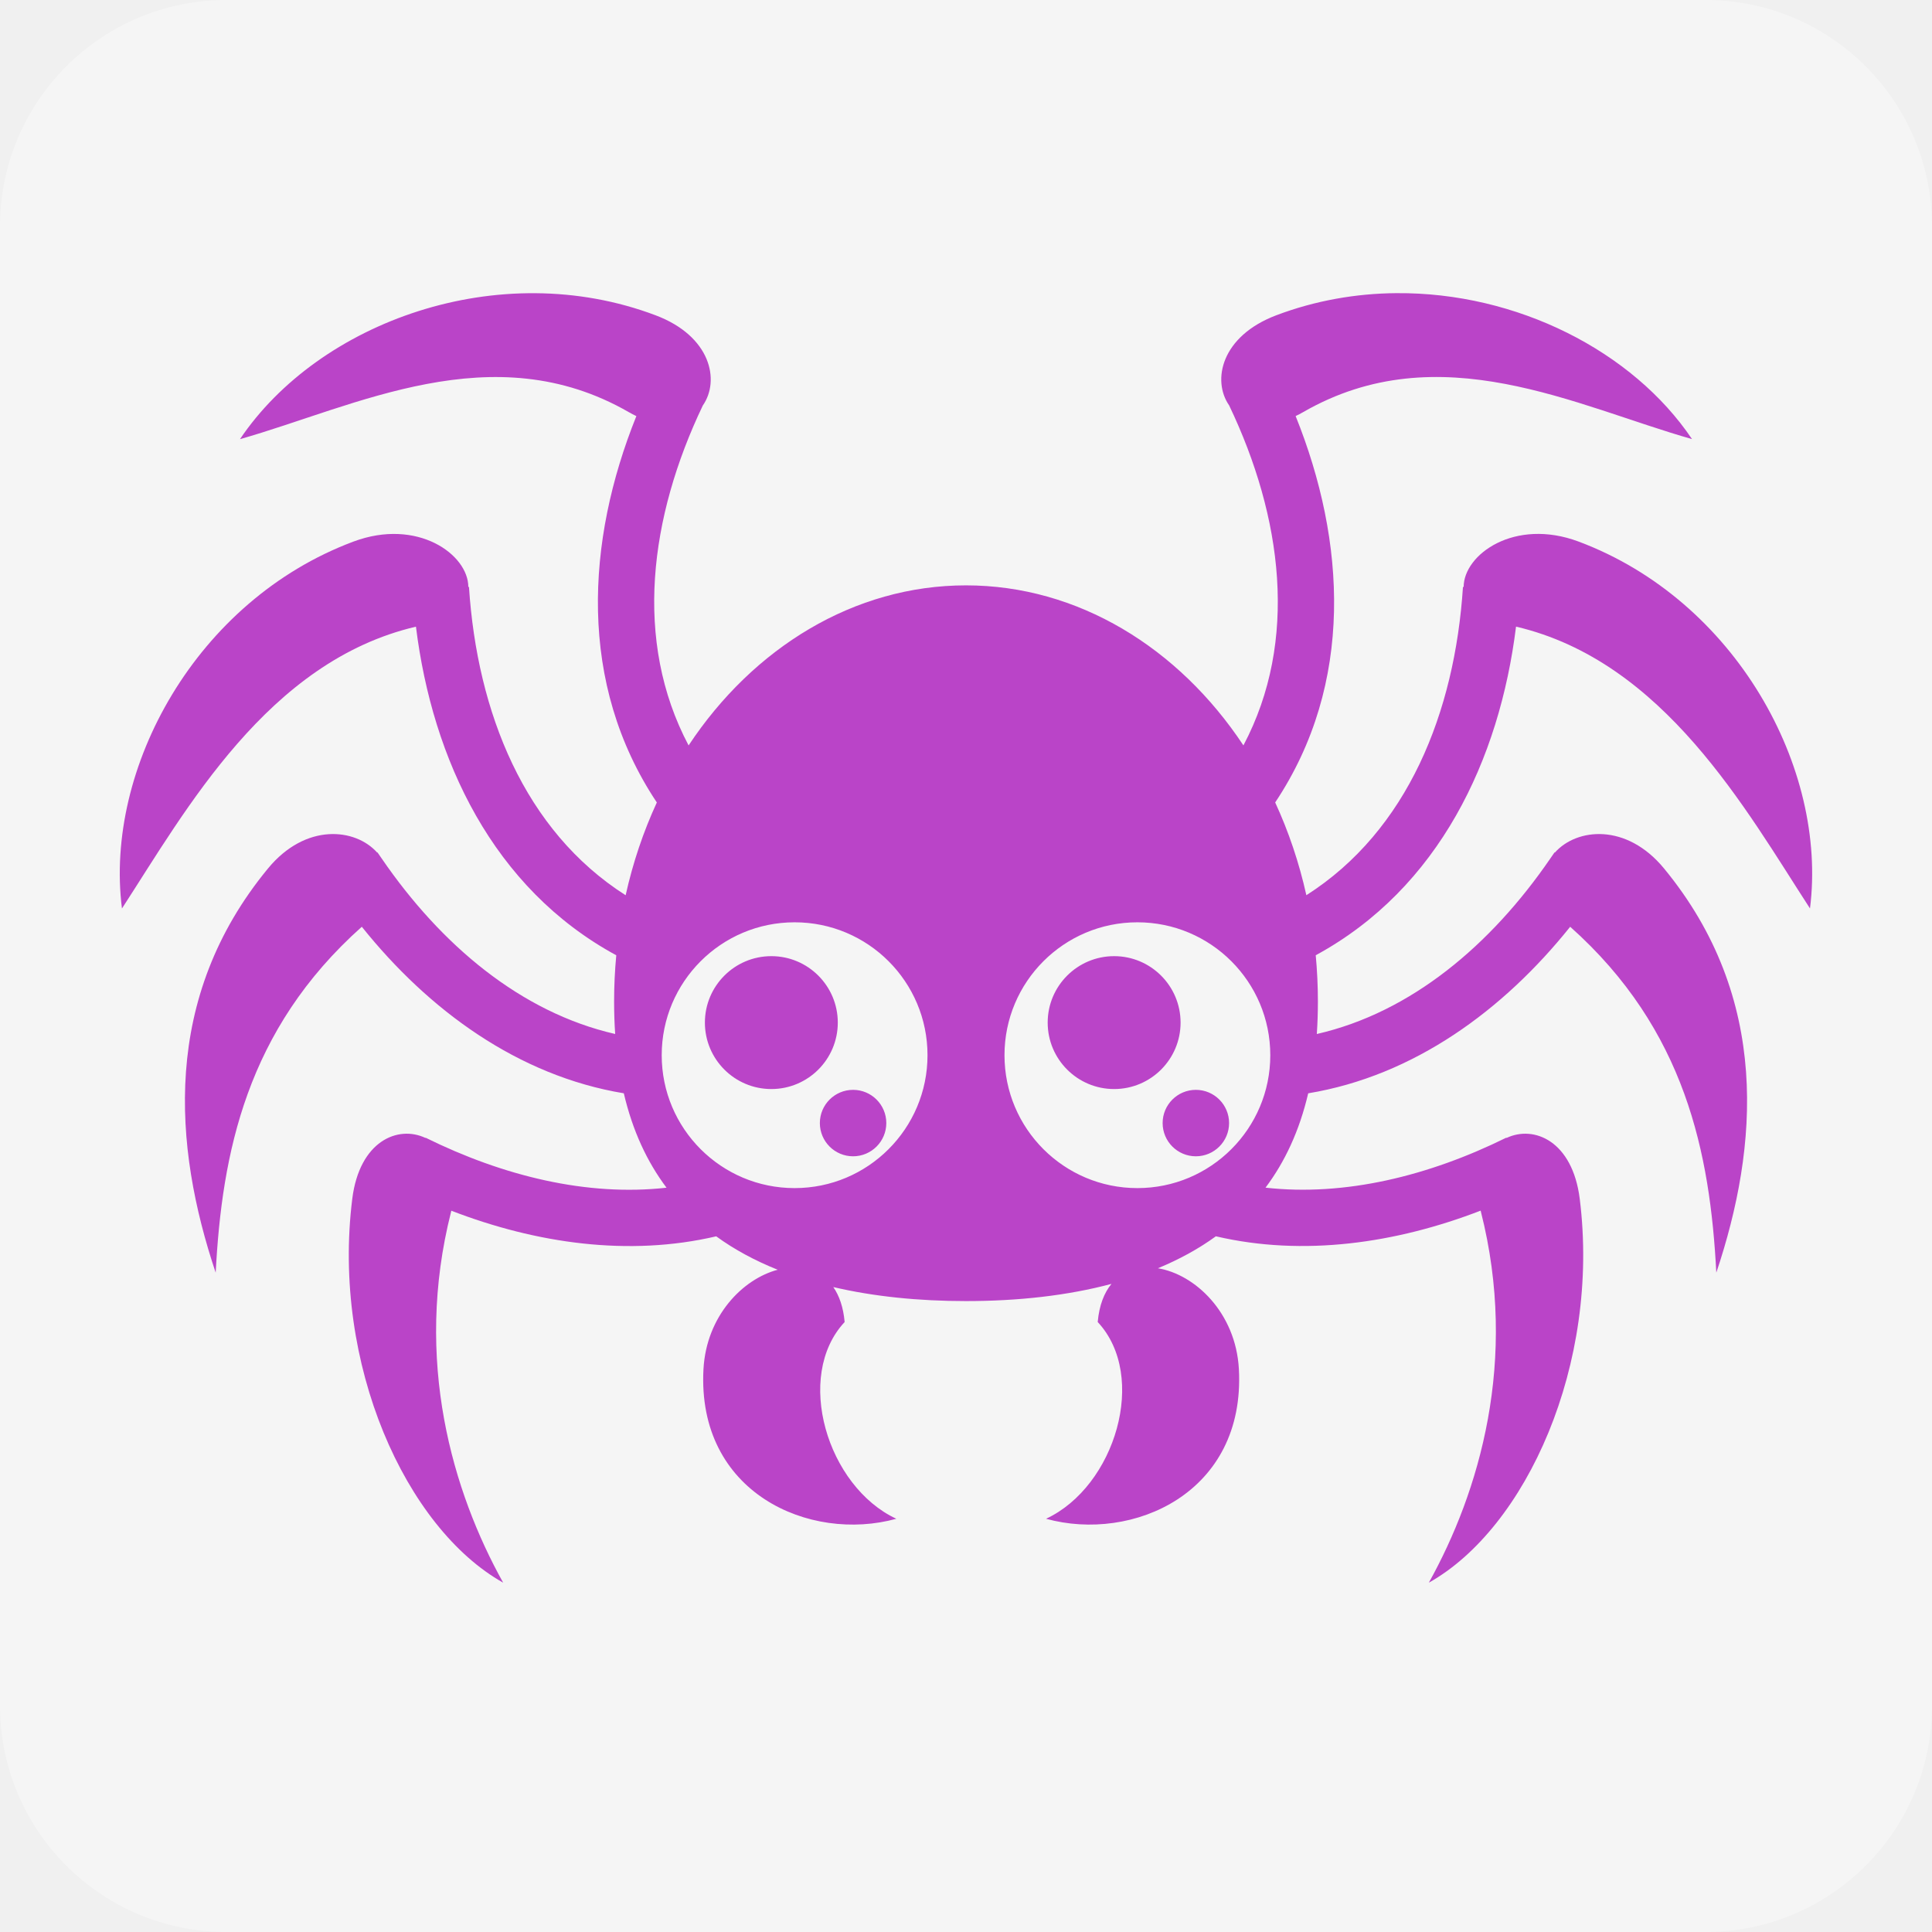
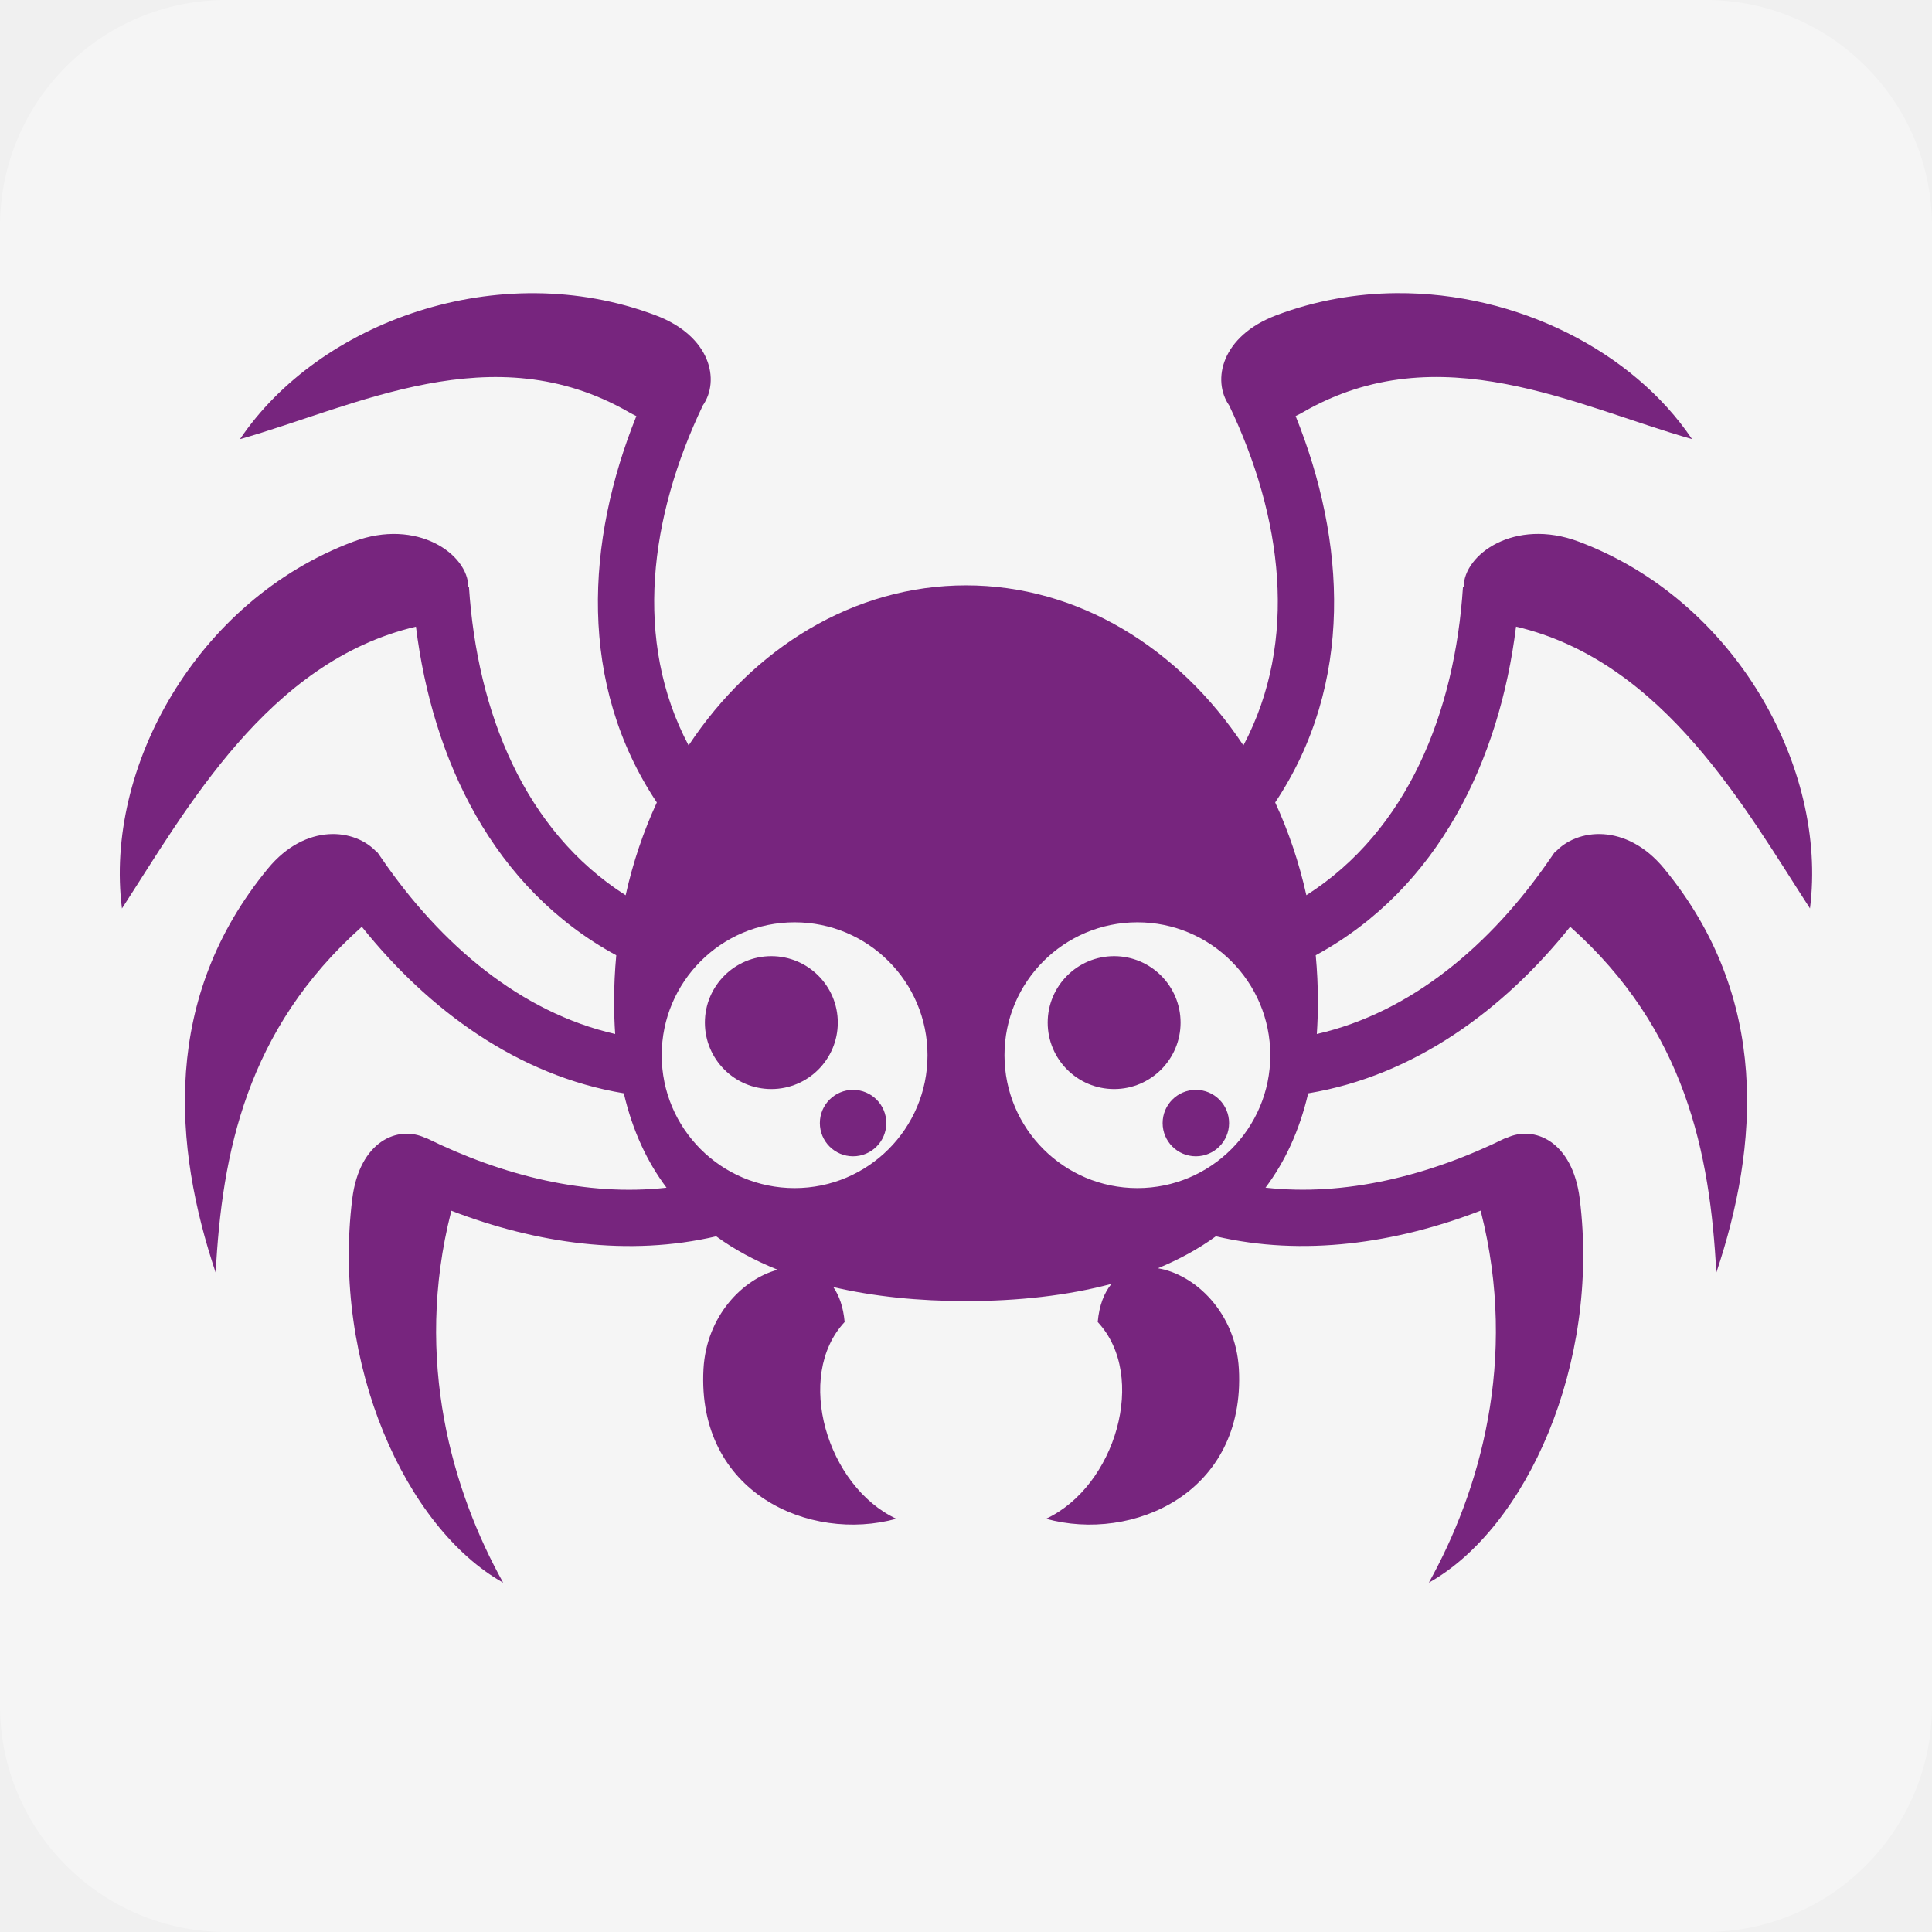
<svg xmlns="http://www.w3.org/2000/svg" style="height: 66px; width: 66px;" viewBox="0 0 512 512">
  <rect fill="#ffffff" fill-opacity="0.33" height="512" width="512" rx="60" ry="60" />
  <g class="" style="touch-action: none;" transform="translate(0,0)">
-     <path d="M370.06 77.686c-10.644.085-21.42 1.936-31.816 5.86-14.63 5.53-17.103 17.274-12.506 23.895 14.11 29.535 18.452 62.364 3.78 90.1-17.168-25.923-43.89-42.415-73.518-42.415-29.626 0-56.347 16.496-73.516 42.42-14.672-27.734-10.335-60.56 3.772-90.09 4.606-6.62 2.138-18.37-12.5-23.894-41.58-15.69-89.25 1.756-110.16 32.82 30.66-8.7 66.99-27.915 103.05-7.155.675.39 1.342.735 1.997 1.045-13.33 33.103-15.584 70.885 5.423 102.39-3.543 7.674-6.336 15.914-8.263 24.588-26.844-17.095-39.352-48.493-41.52-81.71l-.17.01c-.018-8.626-13.526-18.352-30.46-12.02C52.03 159.1 27.61 203.606 32.32 240.76c17.003-26.187 38.658-65.485 77.91-74.688 4.368 35.197 20.396 69.337 53.086 87.086-.373 4.018-.572 8.1-.572 12.246 0 2.983.097 5.85.283 8.614-25.055-5.735-46.175-23.645-61.806-46.41-.038-.06-.084-.12-.124-.18-.353-.516-.72-1.02-1.067-1.54l-.08.05c-5.773-6.48-18.946-7.902-28.93 4.216-28.26 34.29-25.08 73.666-13.86 107.116 1.65-31.567 8.098-64.37 38.725-91.67 17.705 22.113 41.41 39.493 69.43 44.134 2.336 9.984 6.2 18.202 11.322 25.02-21.07 2.364-43.31-3.103-63.85-13.248l-.03.064c-7.296-3.463-17.49.828-19.402 16.125-5.475 43.83 14.19 87.256 39.99 101.73-13.334-23.954-23.805-58.905-13.8-98.31.023-.09.035-.177.057-.267 22.498 8.685 47.02 12.214 70.2 6.79 4.84 3.53 10.313 6.46 16.288 8.858-9.288 2.466-18.875 12.258-19.66 26.29-1.815 32.91 28.185 46.034 51.105 39.704-18.345-8.55-27.09-37.8-13.695-52.14-.348-3.926-1.426-6.985-3.006-9.262C231.57 343.6 243.418 344.8 256 344.8c13.92 0 26.943-1.463 38.55-4.556-1.927 2.343-3.25 5.674-3.646 10.106 13.395 14.34 4.652 43.59-13.693 52.14 22.92 6.33 52.92-6.795 51.104-39.705-.827-14.944-11.646-25.085-21.457-26.68 5.61-2.327 10.77-5.13 15.358-8.474 23.173 5.414 47.688 1.882 70.18-6.802.023.097.035.19.06.287 9.99 39.405-.466 74.34-13.8 98.31 25.8-14.46 45.465-57.885 39.99-101.73-1.912-15.3-12.11-19.59-19.405-16.123l-.04-.082c-20.533 10.14-42.762 15.61-63.825 13.252 5.114-6.814 8.976-15.025 11.31-25.002 28.02-4.637 51.726-22.026 69.43-44.14 30.627 27.3 37.074 60.104 38.725 91.656 11.22-33.45 14.4-72.81-13.86-107.115-9.984-12.11-23.157-10.683-28.93-4.2l-.08-.053c-.347.52-.713 1.025-1.066 1.54-.04.062-.086.12-.125.182-15.633 22.765-36.754 40.682-61.81 46.413.188-2.765.286-5.634.286-8.62 0-4.146-.2-8.233-.572-12.253 32.683-17.75 48.722-51.882 53.08-87.09 39.246 9.22 60.9 48.513 77.9 74.684 4.71-37.155-19.71-81.658-61.334-97.228-16.928-6.326-30.434 3.41-30.447 12.035l-.182-.01c-2.153 33.22-14.666 64.602-41.503 81.698-1.926-8.672-4.72-16.91-8.26-24.582 21.006-31.508 18.75-69.293 5.417-102.398.656-.31 1.324-.656 2-1.047 36.06-20.76 72.405-1.53 103.05 7.155-15.682-23.3-46.416-38.936-78.345-38.68zM210.58 244.42c19.455 0 35.22 15.766 35.22 35.22 0 19.44-15.765 35.22-35.22 35.22-19.44 0-35.22-15.764-35.22-35.22 0-19.44 15.765-35.22 35.22-35.22zm90.84 0c19.44 0 35.22 15.766 35.22 35.22 0 19.44-15.765 35.22-35.22 35.22-19.44 0-35.22-15.764-35.22-35.22 0-19.44 15.765-35.22 35.22-35.22zm-97.006 8.97c-9.72 0-17.61 7.89-17.61 17.61 0 9.72 7.89 17.61 17.61 17.61 9.72 0 17.61-7.89 17.61-17.61 0-9.72-7.89-17.61-17.61-17.61zm90.842 0c-9.72 0-17.61 7.89-17.61 17.61 0 9.72 7.89 17.61 17.61 17.61 9.72 0 17.61-7.89 17.61-17.61 0-9.72-7.89-17.61-17.61-17.61zm-69.182 35.43c-4.86 0-8.804 3.945-8.804 8.805 0 4.86 3.944 8.805 8.804 8.805s8.807-3.945 8.807-8.805c0-4.86-3.946-8.805-8.806-8.805zm90.84 0c-4.86 0-8.805 3.945-8.805 8.805 0 4.86 3.944 8.805 8.804 8.805s8.807-3.945 8.807-8.805c0-4.86-3.946-8.805-8.806-8.805z" fill="#ba44c8" fill-opacity="1" />
+     <path d="M370.06 77.686c-10.644.085-21.42 1.936-31.816 5.86-14.63 5.53-17.103 17.274-12.506 23.895 14.11 29.535 18.452 62.364 3.78 90.1-17.168-25.923-43.89-42.415-73.518-42.415-29.626 0-56.347 16.496-73.516 42.42-14.672-27.734-10.335-60.56 3.772-90.09 4.606-6.62 2.138-18.37-12.5-23.894-41.58-15.69-89.25 1.756-110.16 32.82 30.66-8.7 66.99-27.915 103.05-7.155.675.39 1.342.735 1.997 1.045-13.33 33.103-15.584 70.885 5.423 102.39-3.543 7.674-6.336 15.914-8.263 24.588-26.844-17.095-39.352-48.493-41.52-81.71l-.17.01c-.018-8.626-13.526-18.352-30.46-12.02C52.03 159.1 27.61 203.606 32.32 240.76c17.003-26.187 38.658-65.485 77.91-74.688 4.368 35.197 20.396 69.337 53.086 87.086-.373 4.018-.572 8.1-.572 12.246 0 2.983.097 5.85.283 8.614-25.055-5.735-46.175-23.645-61.806-46.41-.038-.06-.084-.12-.124-.18-.353-.516-.72-1.02-1.067-1.54l-.08.05c-5.773-6.48-18.946-7.902-28.93 4.216-28.26 34.29-25.08 73.666-13.86 107.116 1.65-31.567 8.098-64.37 38.725-91.67 17.705 22.113 41.41 39.493 69.43 44.134 2.336 9.984 6.2 18.202 11.322 25.02-21.07 2.364-43.31-3.103-63.85-13.248l-.03.064c-7.296-3.463-17.49.828-19.402 16.125-5.475 43.83 14.19 87.256 39.99 101.73-13.334-23.954-23.805-58.905-13.8-98.31.023-.09.035-.177.057-.267 22.498 8.685 47.02 12.214 70.2 6.79 4.84 3.53 10.313 6.46 16.288 8.858-9.288 2.466-18.875 12.258-19.66 26.29-1.815 32.91 28.185 46.034 51.105 39.704-18.345-8.55-27.09-37.8-13.695-52.14-.348-3.926-1.426-6.985-3.006-9.262C231.57 343.6 243.418 344.8 256 344.8c13.92 0 26.943-1.463 38.55-4.556-1.927 2.343-3.25 5.674-3.646 10.106 13.395 14.34 4.652 43.59-13.693 52.14 22.92 6.33 52.92-6.795 51.104-39.705-.827-14.944-11.646-25.085-21.457-26.68 5.61-2.327 10.77-5.13 15.358-8.474 23.173 5.414 47.688 1.882 70.18-6.802.023.097.035.19.06.287 9.99 39.405-.466 74.34-13.8 98.31 25.8-14.46 45.465-57.885 39.99-101.73-1.912-15.3-12.11-19.59-19.405-16.123l-.04-.082c-20.533 10.14-42.762 15.61-63.825 13.252 5.114-6.814 8.976-15.025 11.31-25.002 28.02-4.637 51.726-22.026 69.43-44.14 30.627 27.3 37.074 60.104 38.725 91.656 11.22-33.45 14.4-72.81-13.86-107.115-9.984-12.11-23.157-10.683-28.93-4.2l-.08-.053c-.347.52-.713 1.025-1.066 1.54-.04.062-.086.12-.125.182-15.633 22.765-36.754 40.682-61.81 46.413.188-2.765.286-5.634.286-8.62 0-4.146-.2-8.233-.572-12.253 32.683-17.75 48.722-51.882 53.08-87.09 39.246 9.22 60.9 48.513 77.9 74.684 4.71-37.155-19.71-81.658-61.334-97.228-16.928-6.326-30.434 3.41-30.447 12.035l-.182-.01c-2.153 33.22-14.666 64.602-41.503 81.698-1.926-8.672-4.72-16.91-8.26-24.582 21.006-31.508 18.75-69.293 5.417-102.398.656-.31 1.324-.656 2-1.047 36.06-20.76 72.405-1.53 103.05 7.155-15.682-23.3-46.416-38.936-78.345-38.68zM210.58 244.42c19.455 0 35.22 15.766 35.22 35.22 0 19.44-15.765 35.22-35.22 35.22-19.44 0-35.22-15.764-35.22-35.22 0-19.44 15.765-35.22 35.22-35.22zm90.84 0c19.44 0 35.22 15.766 35.22 35.22 0 19.44-15.765 35.22-35.22 35.22-19.44 0-35.22-15.764-35.22-35.22 0-19.44 15.765-35.22 35.22-35.22zm-97.006 8.97c-9.72 0-17.61 7.89-17.61 17.61 0 9.72 7.89 17.61 17.61 17.61 9.72 0 17.61-7.89 17.61-17.61 0-9.72-7.89-17.61-17.61-17.61zm90.842 0c-9.72 0-17.61 7.89-17.61 17.61 0 9.72 7.89 17.61 17.61 17.61 9.72 0 17.61-7.89 17.61-17.61 0-9.72-7.89-17.61-17.61-17.61zm-69.182 35.43c-4.86 0-8.804 3.945-8.804 8.805 0 4.86 3.944 8.805 8.804 8.805s8.807-3.945 8.807-8.805c0-4.86-3.946-8.805-8.806-8.805zm90.84 0c-4.86 0-8.805 3.945-8.805 8.805 0 4.86 3.944 8.805 8.804 8.805s8.807-3.945 8.807-8.805c0-4.86-3.946-8.805-8.806-8.805z" fill="#77257e" fill-opacity="1" />
  </g>
</svg>
